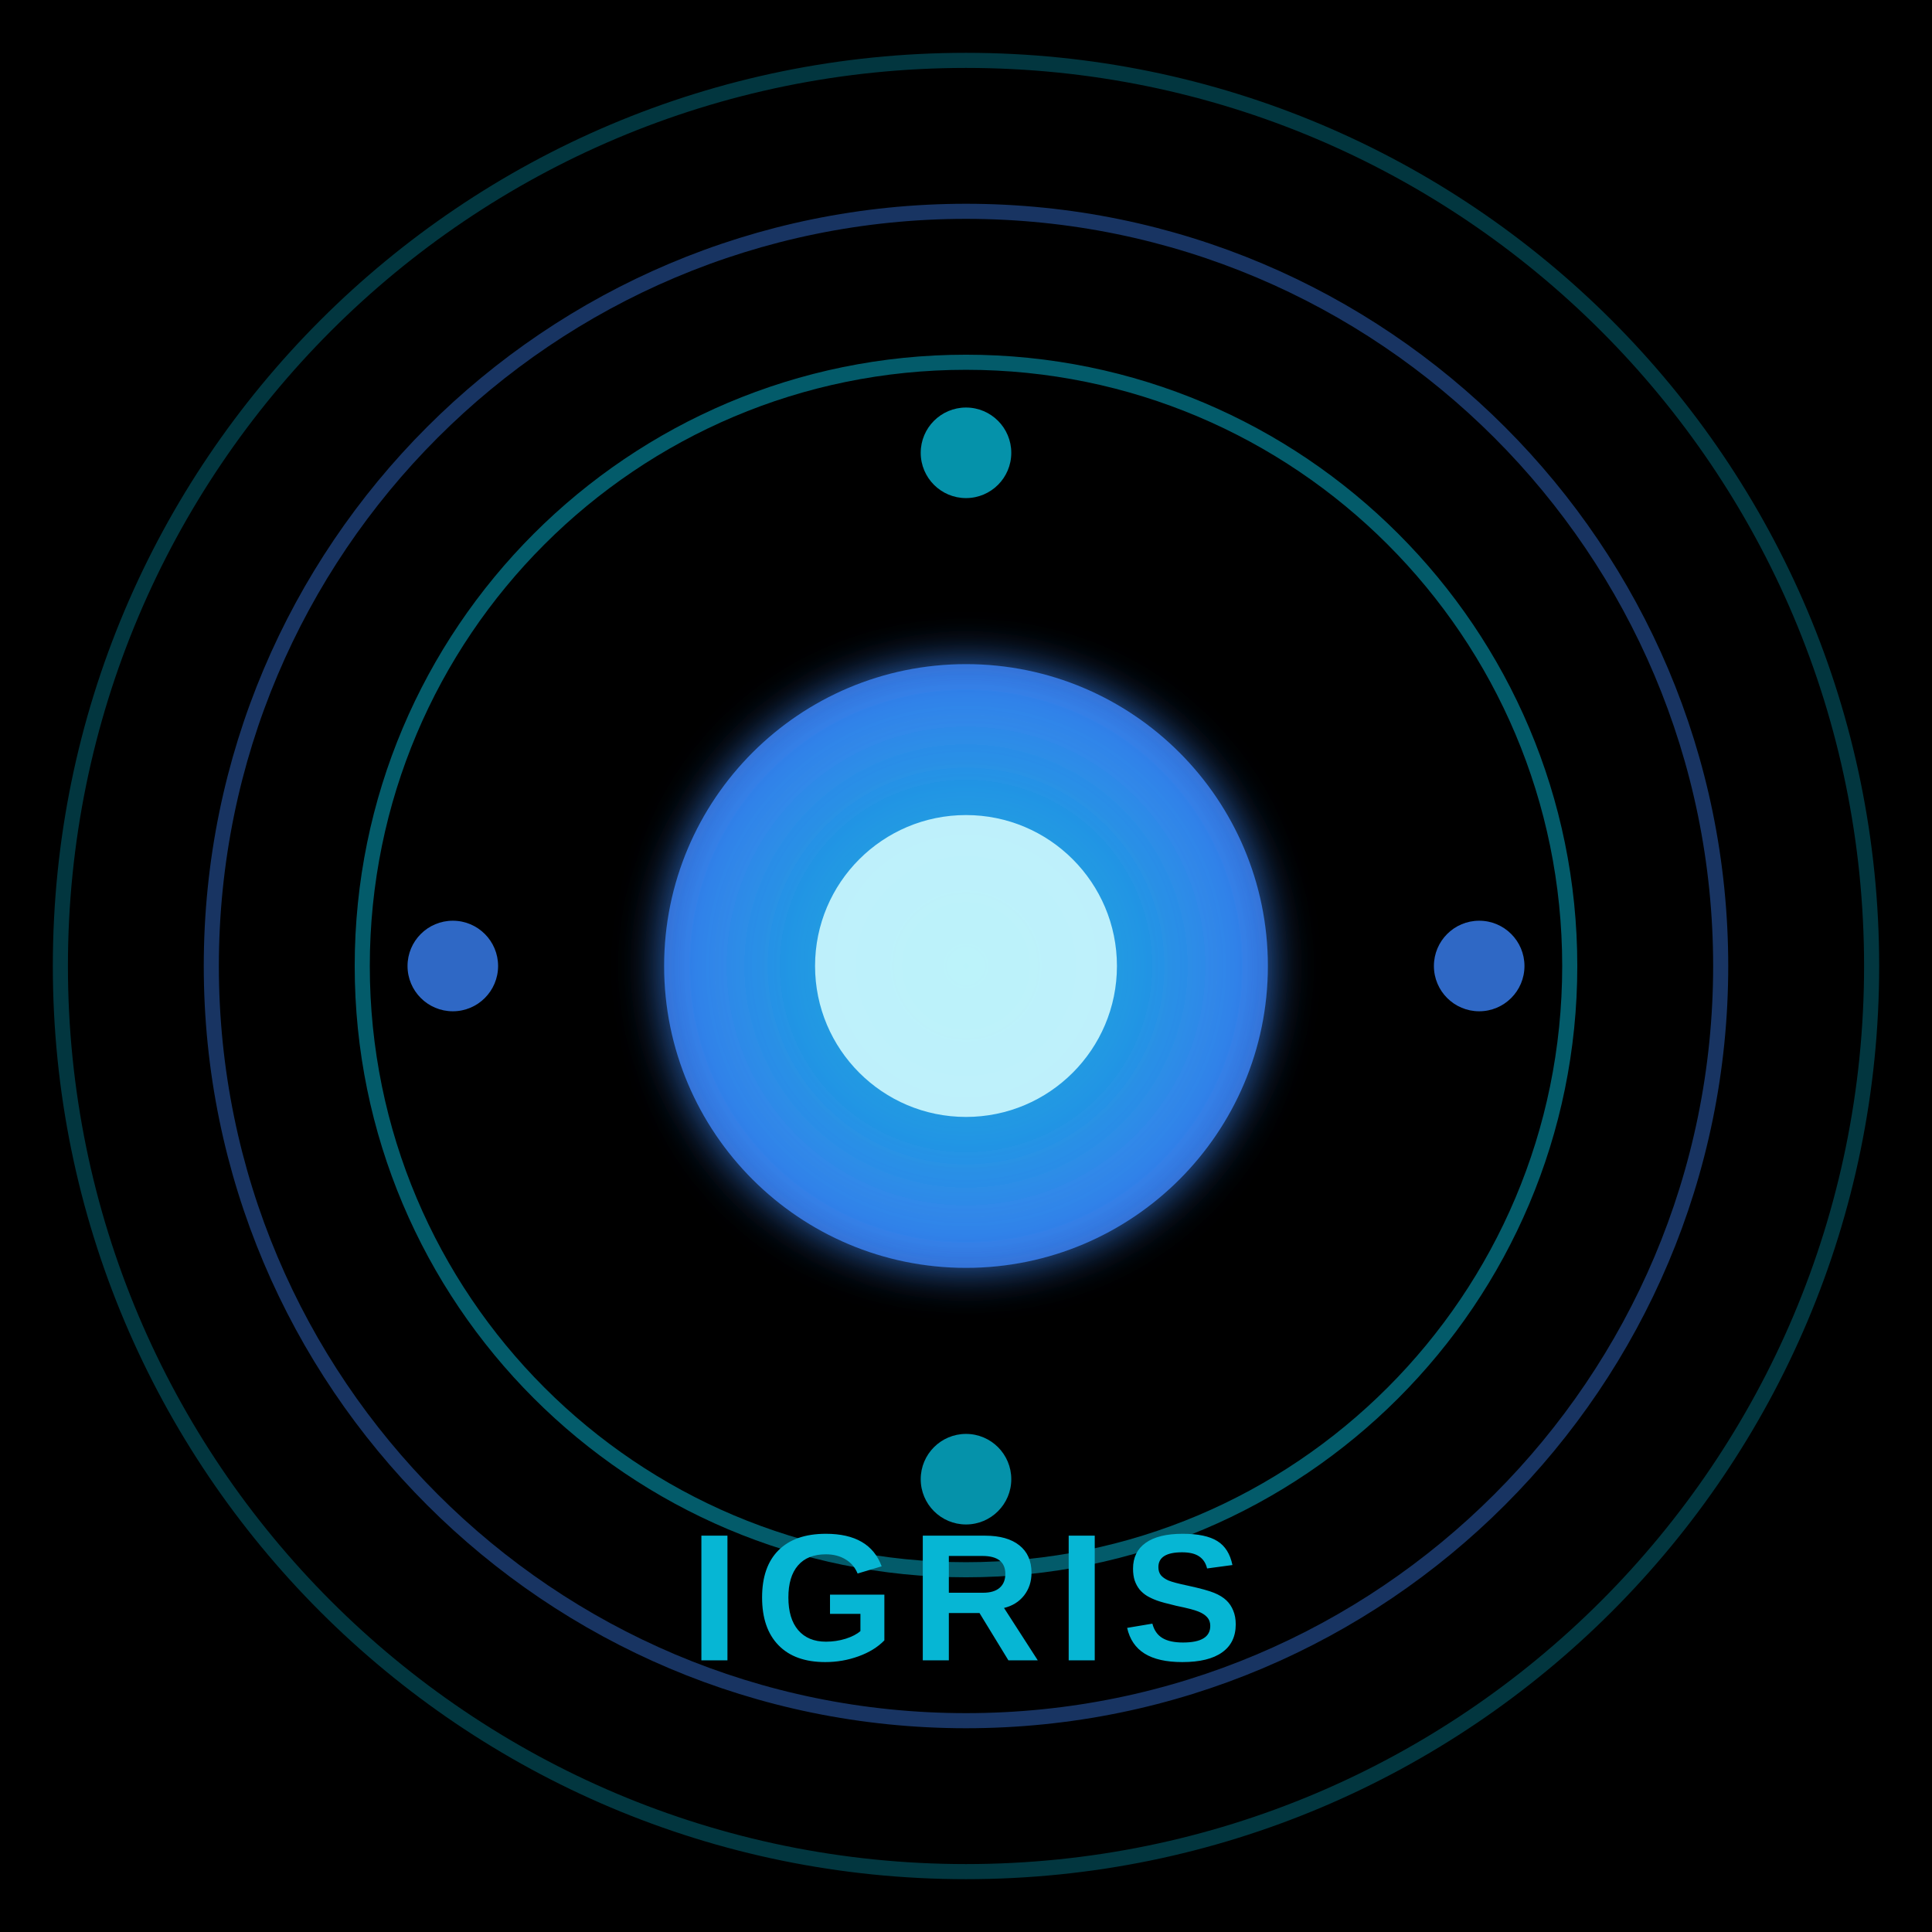
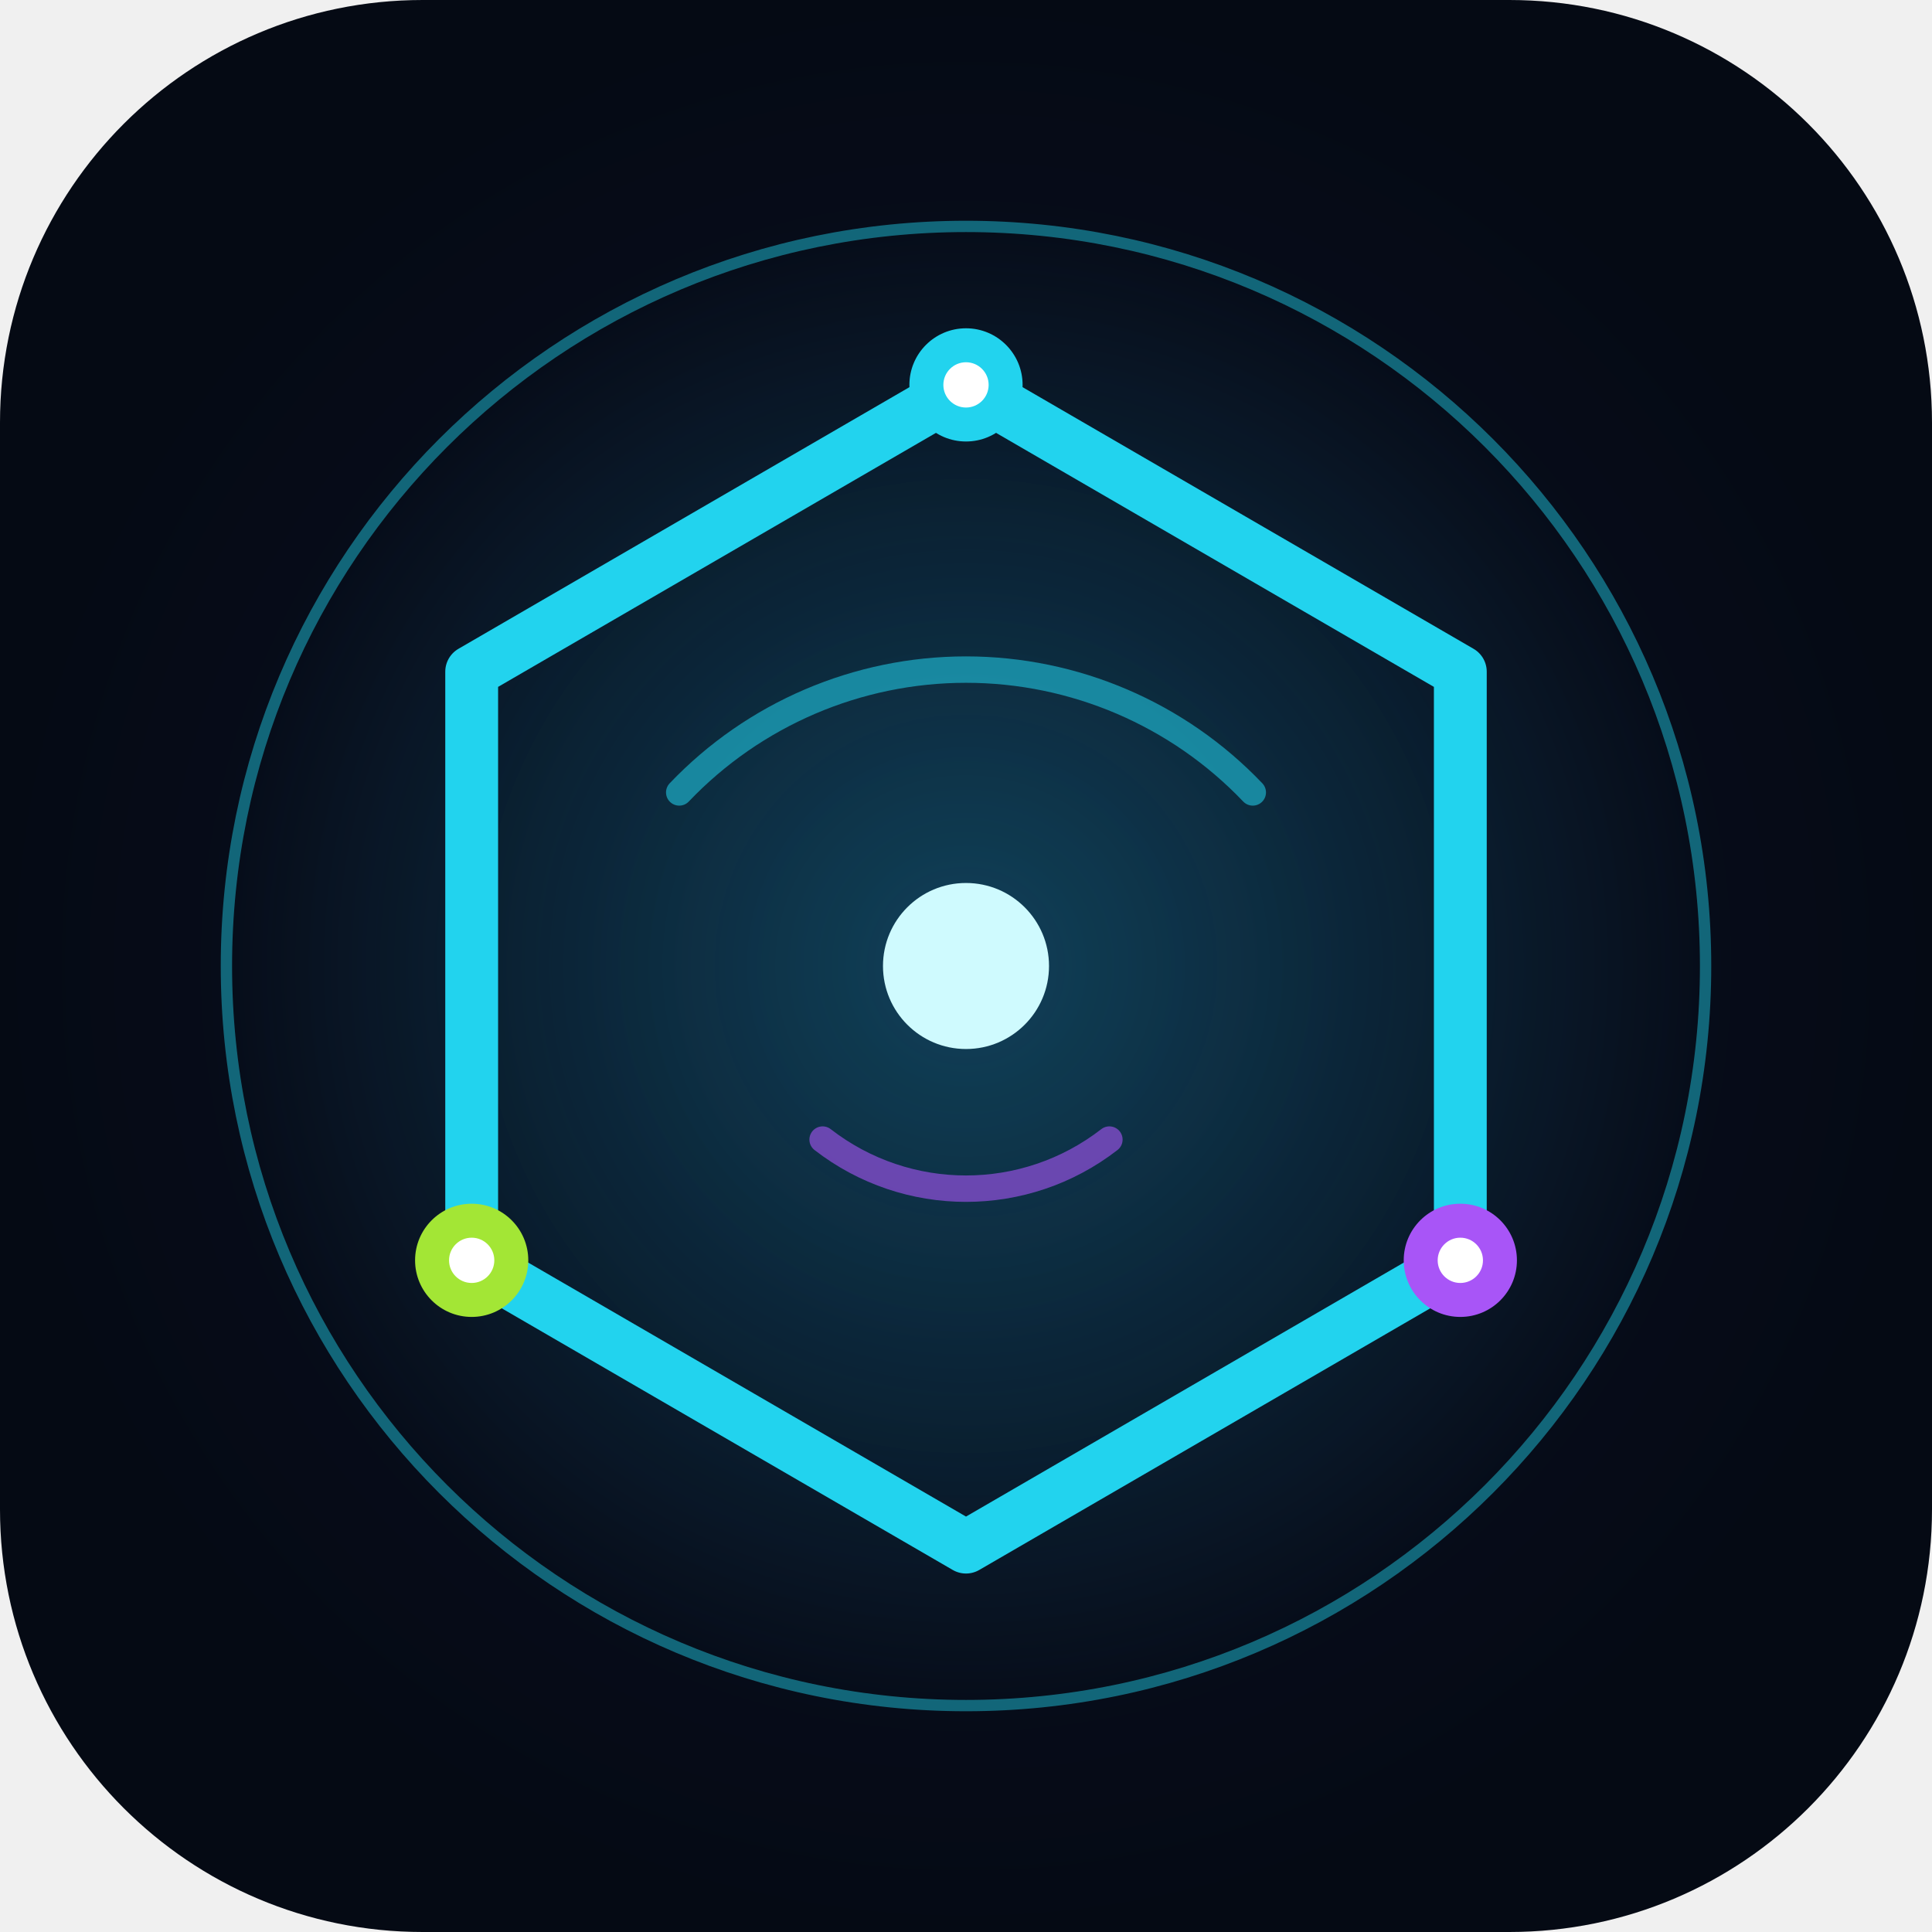
- <svg xmlns="http://www.w3.org/2000/svg" width="256" height="256" viewBox="0 0 256 256" fill="none">
-   <rect width="256" height="256" fill="#000000" />
-   <circle cx="128" cy="128" r="120" fill="none" stroke="#06b6d4" stroke-width="2" opacity="0.3" />
-   <circle cx="128" cy="128" r="100" fill="none" stroke="#3b82f6" stroke-width="2" opacity="0.4" />
-   <circle cx="128" cy="128" r="80" fill="none" stroke="#06b6d4" stroke-width="2" opacity="0.5" />
+ <svg xmlns="http://www.w3.org/2000/svg" width="512" height="512" viewBox="0 0 512 512" fill="none">
  <defs>
-     <radialGradient id="coreGradient" cx="50%" cy="50%" r="50%">
-       <stop offset="0%" style="stop-color:#06b6d4;stop-opacity:1" />
-       <stop offset="100%" style="stop-color:#3b82f6;stop-opacity:0.8" />
+     <radialGradient id="bgGlow" cx="50%" cy="50%" r="50%">
+       <stop offset="0%" stop-color="#0A1128" />
+       <stop offset="100%" stop-color="#050A14" />
    </radialGradient>
-     <filter id="glow">
-       <feGaussianBlur stdDeviation="3" result="coloredBlur" />
-       <feMerge>
-         <feMergeNode in="coloredBlur" />
-         <feMergeNode in="SourceGraphic" />
-       </feMerge>
-     </filter>
+     <linearGradient id="hexEdge" x1="0" y1="0" x2="512" y2="512">
+       <stop offset="0%" stop-color="#22D3EE" />
+       <stop offset="55%" stop-color="#A855F7" />
+       <stop offset="100%" stop-color="#22D3EE" />
+     </linearGradient>
+     <radialGradient id="coreGlow" cx="50%" cy="50%" r="50%">
+       <stop offset="0%" stop-color="#22D3EE" stop-opacity="0.5" />
+       <stop offset="100%" stop-color="#22D3EE" stop-opacity="0" />
+     </radialGradient>
  </defs>
-   <circle cx="128" cy="128" r="40" fill="url(#coreGradient)" filter="url(#glow)" />
-   <circle cx="128" cy="128" r="20" fill="#cffafe" opacity="0.9" />
-   <circle cx="128" cy="60" r="6" fill="#06b6d4" opacity="0.8" />
-   <circle cx="196" cy="128" r="6" fill="#3b82f6" opacity="0.8" />
-   <circle cx="128" cy="196" r="6" fill="#06b6d4" opacity="0.8" />
-   <circle cx="60" cy="128" r="6" fill="#3b82f6" opacity="0.8" />
-   <text x="128" y="220" font-family="Arial, sans-serif" font-size="24" font-weight="bold" text-anchor="middle" fill="#06b6d4" letter-spacing="2">IGRIS</text>
+   <rect width="512" height="512" rx="112" fill="url(#bgGlow)" />
+   <circle cx="256" cy="256" r="200" fill="url(#coreGlow)" opacity="0.5" />
+   <circle cx="256" cy="256" r="196" fill="none" stroke="#22D3EE" stroke-width="3" opacity="0.45" />
+   <polygon points="256,102 387,178 387,334 256,410 125,334 125,178" fill="none" stroke="url(#hexEdge)" stroke-width="14" stroke-linejoin="round" />
+   <path d="M 180 210 A 105 105 0 0 1 332 210" fill="none" stroke="#22D3EE" stroke-width="7" opacity="0.55" stroke-linecap="round" />
+   <path d="M 218 302 A 62 62 0 0 0 294 302" fill="none" stroke="#A855F7" stroke-width="7" opacity="0.6" stroke-linecap="round" />
+   <circle cx="256" cy="102" r="15" fill="#22D3EE" />
+   <circle cx="256" cy="102" r="6" fill="#FFFFFF" />
+   <circle cx="387" cy="334" r="15" fill="#A855F7" />
+   <circle cx="387" cy="334" r="6" fill="#FFFFFF" />
+   <circle cx="125" cy="334" r="15" fill="#A3E635" />
+   <circle cx="125" cy="334" r="6" fill="#FFFFFF" />
+   <circle cx="256" cy="256" r="22" fill="#CFFAFE" />
</svg>
